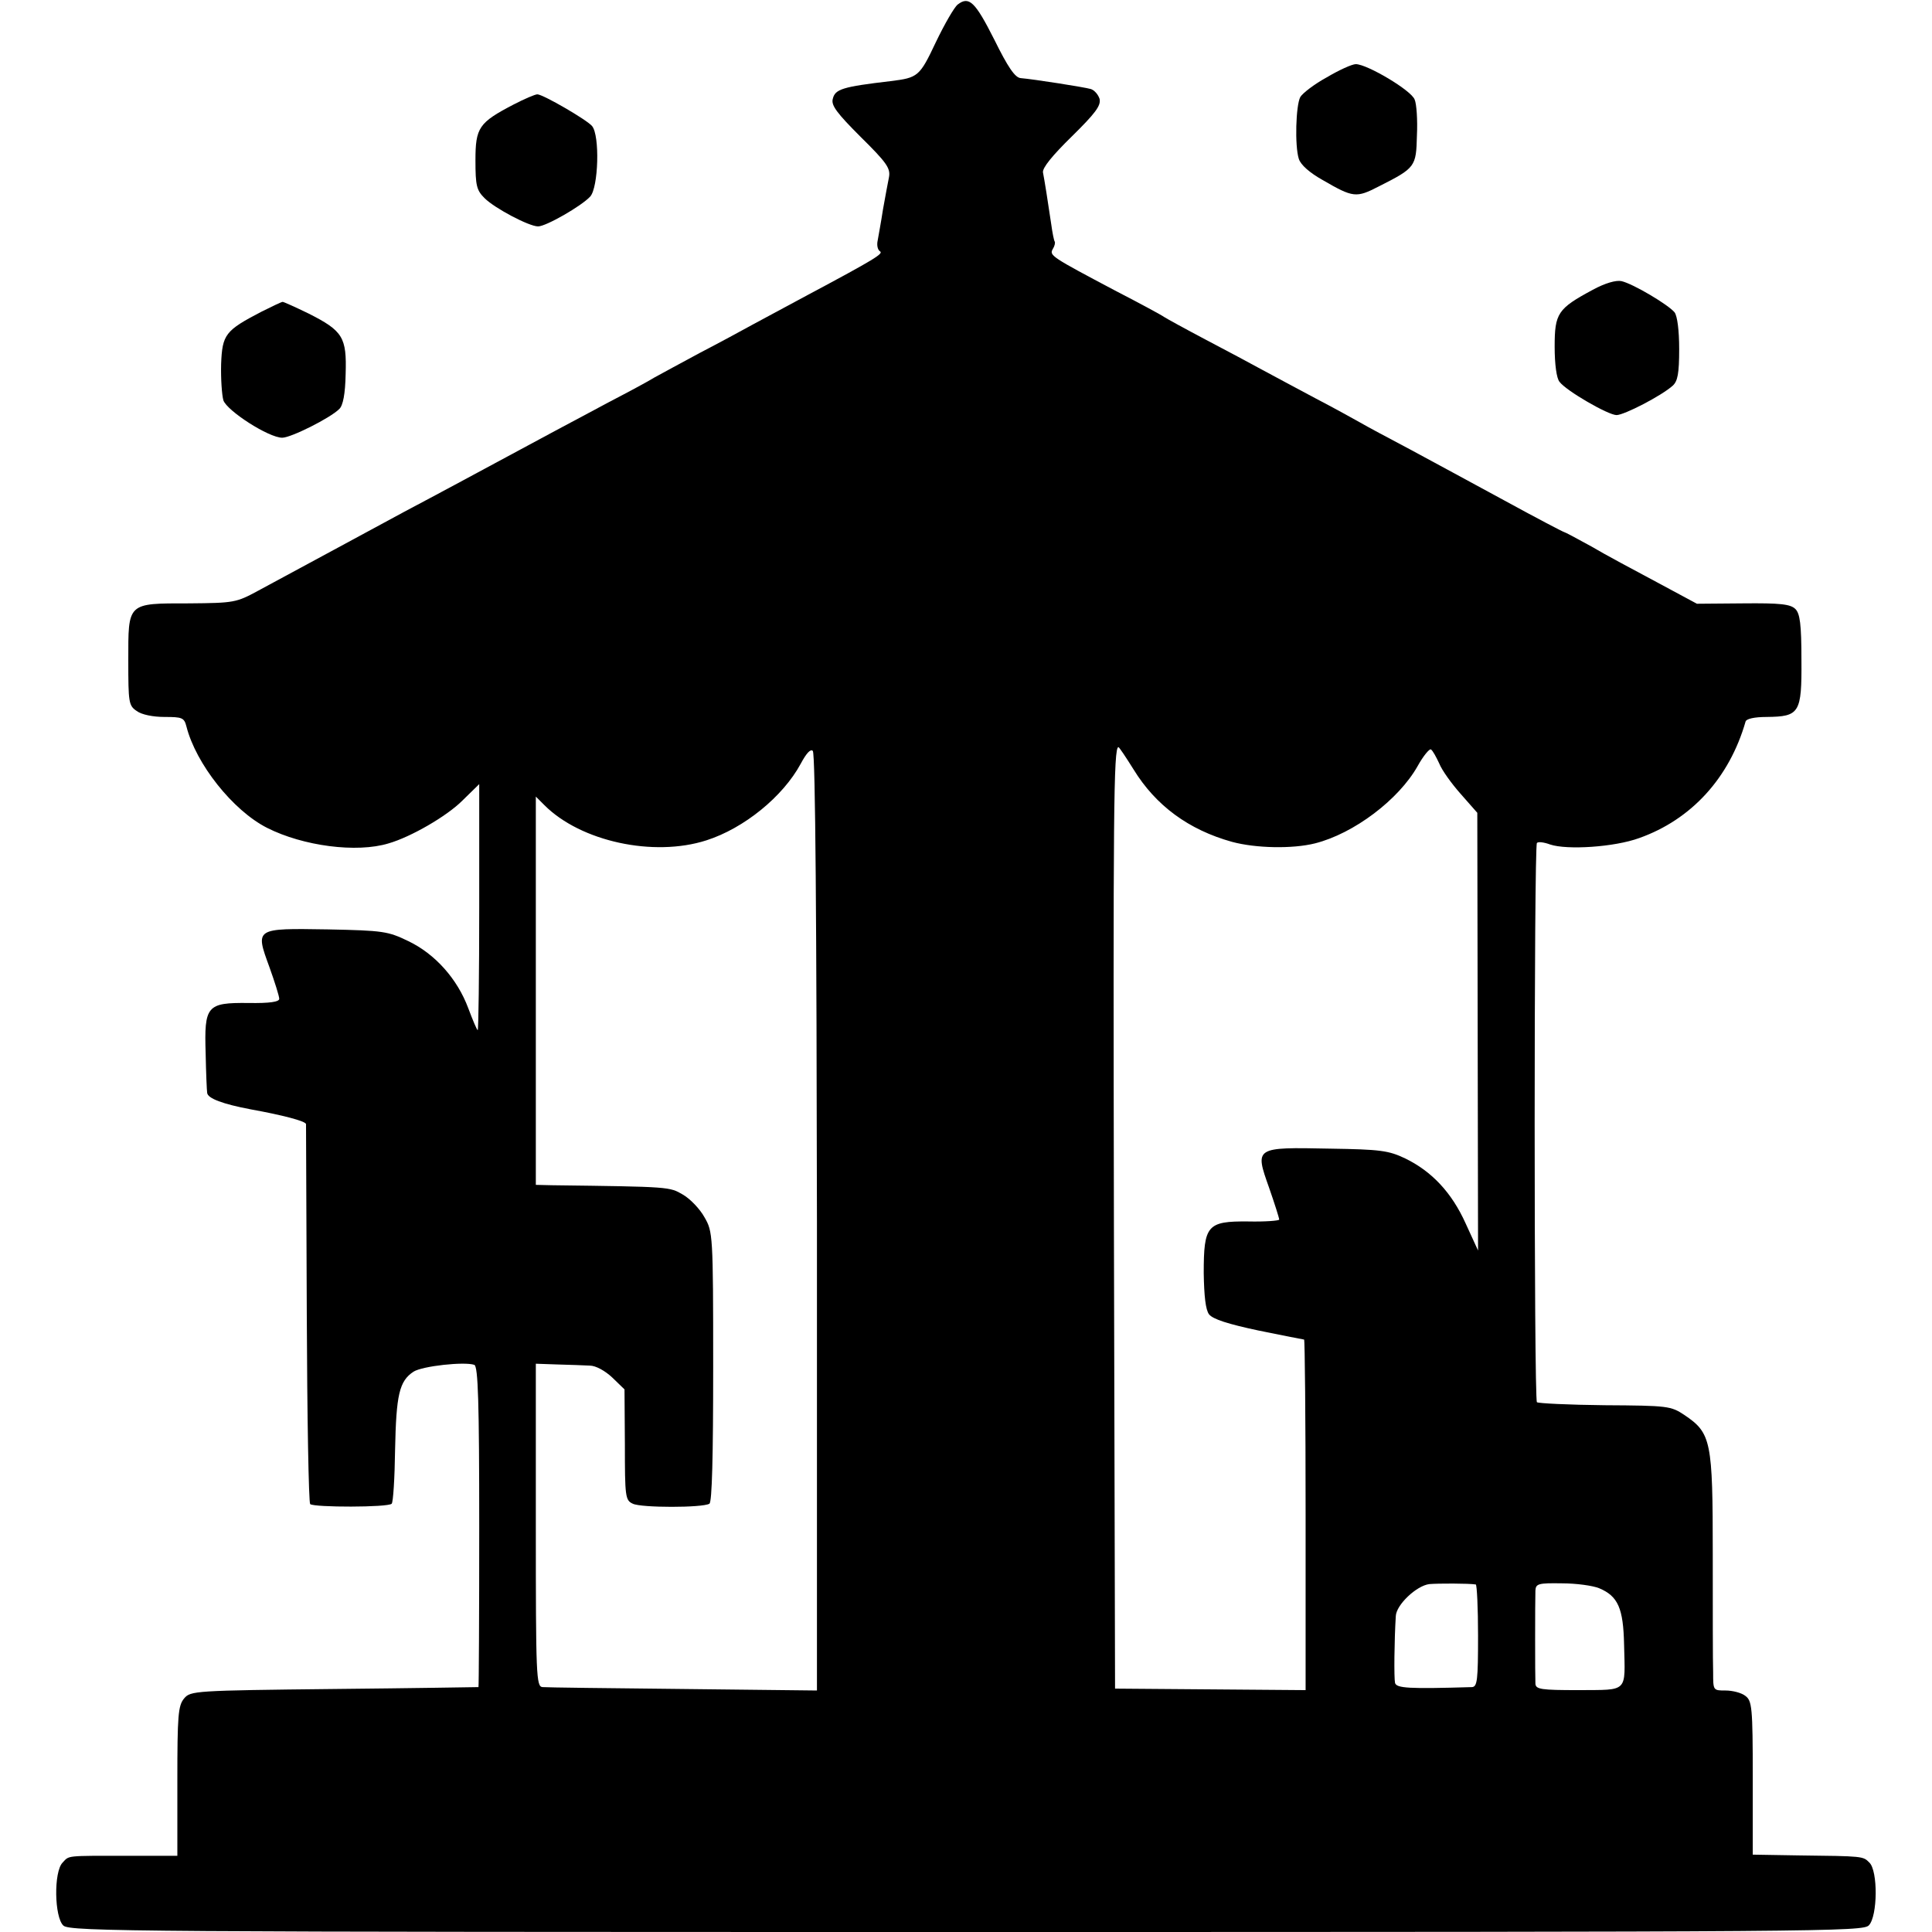
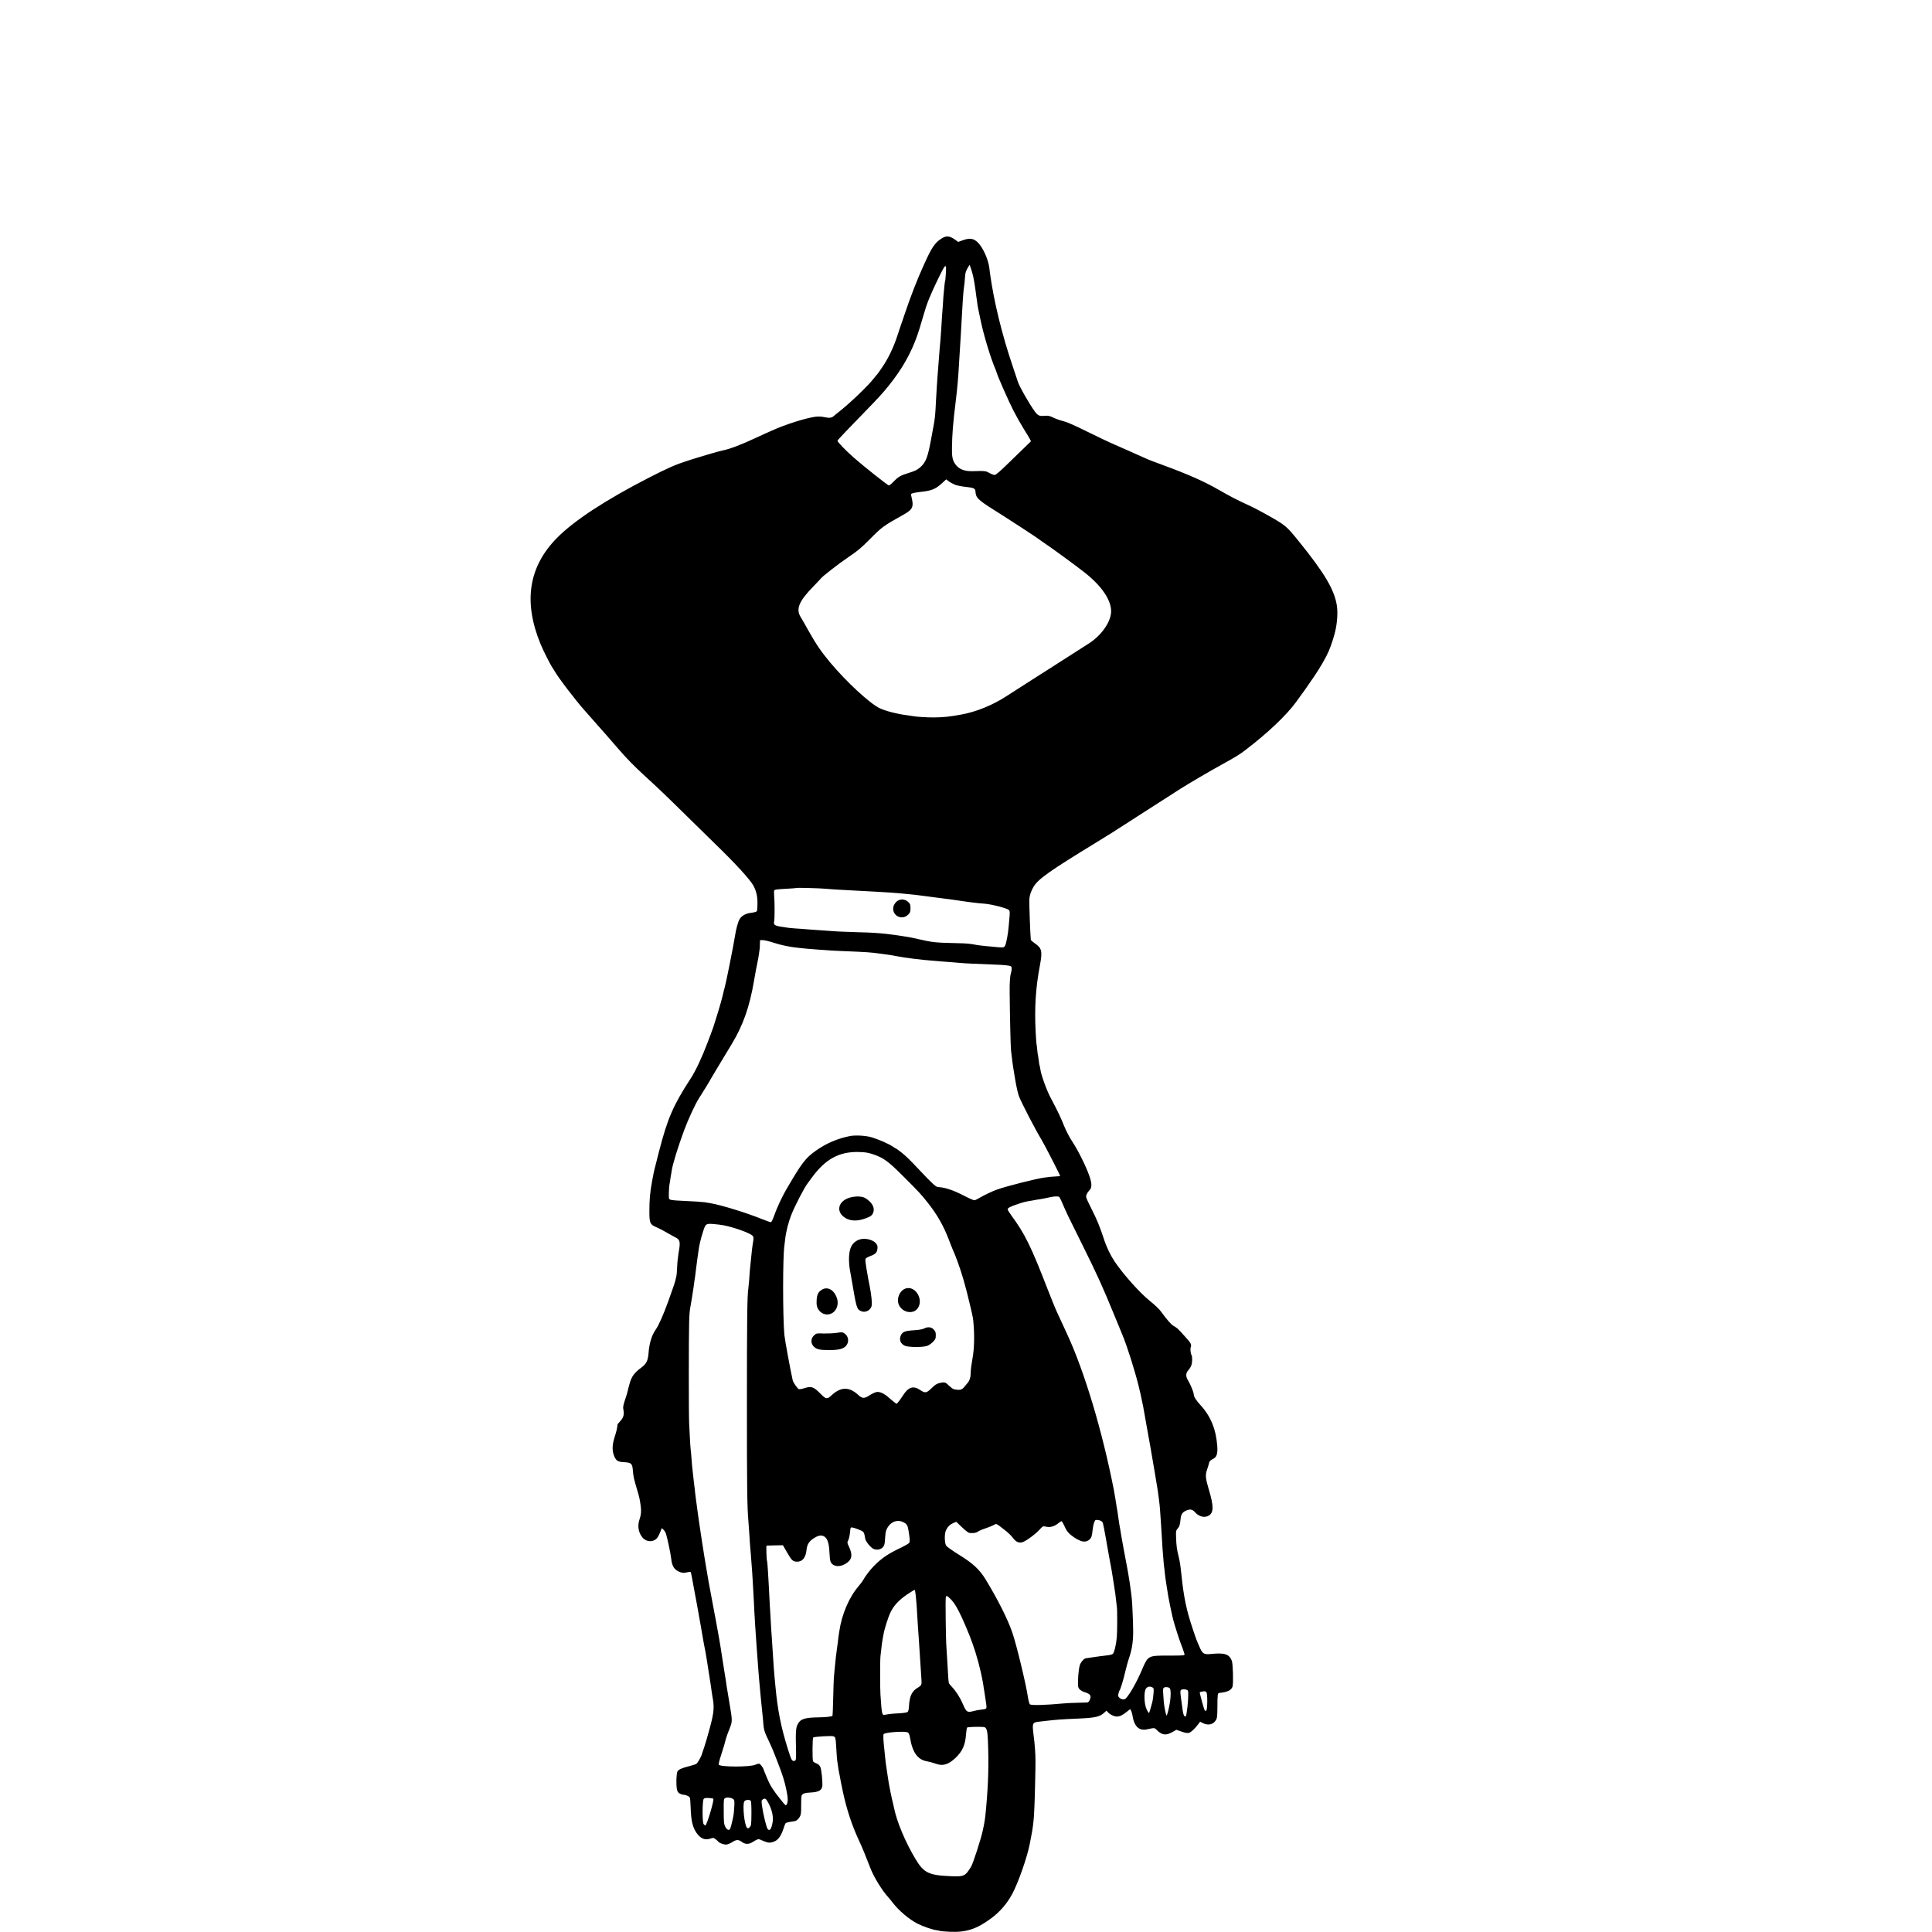
- <svg xmlns="http://www.w3.org/2000/svg" version="1.0" width="512pt" height="512pt" viewBox="0 0 512 512" preserveAspectRatio="xMidYMid meet">
-   <g transform="translate(0,512) scale(0.1,-0.1)" fill="#000000" stroke="none">
-     <path d="M2538 5108 c-9 -7 -35 -52 -58 -100 -43 -91 -47 -94 -120 -103 -127 -15 -147 -21 -153 -47 -5 -17 11 -38 74 -101 69 -68 79 -83 75 -106 -3 -14 -10 -53 -16 -86 -5 -33 -12 -70 -14 -82 -3 -13 0 -25 6 -29 10 -6 -12 -20 -192 -116 -52 -28 -117 -63 -145 -78 -27 -15 -90 -49 -140 -75 -49 -26 -103 -56 -120 -65 -16 -10 -70 -39 -120 -65 -79 -42 -167 -89 -410 -220 -33 -18 -94 -50 -135 -72 -81 -44 -287 -155 -385 -208 -59 -32 -64 -33 -184 -34 -165 0 -161 3 -161 -152 0 -110 1 -119 22 -133 13 -10 44 -16 74 -16 47 0 52 -2 58 -25 25 -99 123 -223 214 -269 95 -48 237 -67 322 -41 59 17 154 72 195 113 l45 44 0 -326 c0 -179 -2 -326 -4 -326 -2 0 -13 26 -25 58 -29 78 -88 144 -159 178 -54 26 -66 28 -213 31 -194 3 -193 4 -155 -100 14 -39 26 -77 26 -84 0 -8 -25 -12 -82 -11 -110 1 -117 -7 -113 -134 1 -51 3 -98 4 -104 1 -15 42 -30 116 -44 83 -15 145 -31 146 -39 0 -3 1 -230 2 -503 1 -273 5 -500 9 -504 10 -9 207 -9 216 1 4 4 8 68 9 143 3 146 11 182 49 207 24 15 135 27 161 18 10 -4 13 -99 13 -429 0 -233 -1 -424 -2 -425 -2 0 -174 -3 -383 -5 -371 -4 -380 -5 -397 -25 -16 -19 -18 -45 -18 -219 l0 -198 -132 0 c-166 0 -154 1 -172 -18 -24 -24 -22 -145 2 -167 17 -16 198 -17 2394 -17 2288 0 2376 1 2391 18 23 25 24 144 1 166 -17 17 -15 17 -189 19 l-120 2 0 203 c0 189 -2 205 -20 218 -10 8 -34 14 -52 14 -33 0 -33 0 -33 48 -1 26 -1 167 -1 313 0 301 -4 321 -75 369 -36 24 -44 25 -211 26 -96 1 -177 5 -180 8 -8 8 -8 1474 0 1482 3 4 19 2 35 -4 45 -15 170 -7 236 17 138 49 239 159 282 309 2 7 23 12 56 12 87 1 93 10 92 151 0 95 -4 123 -16 135 -13 13 -40 16 -139 15 l-122 -1 -106 57 c-58 31 -137 73 -174 95 -38 21 -70 38 -72 38 -2 0 -73 37 -157 83 -84 46 -198 107 -253 137 -55 29 -113 60 -130 70 -16 9 -70 39 -120 65 -49 26 -112 60 -140 75 -27 15 -95 51 -150 80 -55 29 -104 56 -110 60 -5 4 -64 36 -130 70 -168 89 -175 93 -165 110 5 8 7 17 5 20 -2 3 -6 23 -9 45 -9 61 -18 118 -22 138 -2 12 25 45 76 95 63 62 78 82 74 100 -4 12 -14 23 -23 26 -17 5 -151 26 -186 29 -15 1 -34 29 -70 102 -51 101 -67 116 -97 93z m-373 -3228 l0 -1240 -355 4 c-195 2 -363 4 -372 5 -17 1 -18 28 -18 429 l0 428 58 -2 c31 -1 69 -2 85 -3 16 0 41 -14 60 -32 l32 -31 1 -146 c0 -138 1 -148 21 -157 22 -11 185 -11 203 0 7 4 10 126 10 363 0 351 -1 358 -23 396 -12 22 -38 49 -57 60 -36 21 -33 21 -347 25 l-43 1 0 515 0 514 23 -23 c96 -96 289 -138 429 -93 100 32 203 116 250 203 15 28 26 40 32 34 7 -7 10 -459 11 -1250z m839 1201 c59 -96 146 -160 261 -192 63 -17 160 -19 220 -4 103 26 222 116 272 205 15 27 31 46 35 44 5 -3 14 -20 22 -37 7 -18 33 -54 57 -81 l44 -50 1 -580 1 -580 -33 72 c-37 82 -90 138 -160 172 -44 21 -66 24 -200 26 -199 4 -199 4 -161 -103 15 -43 27 -81 27 -85 0 -3 -37 -6 -82 -5 -109 1 -118 -10 -118 -137 1 -61 5 -97 14 -109 10 -13 51 -26 131 -43 65 -13 119 -24 121 -24 2 0 4 -209 4 -464 l0 -465 -252 2 -253 2 -3 1225 c-2 1096 -1 1270 12 1270 2 0 20 -27 40 -59z m907 -2160 c3 -1 6 -62 6 -136 0 -117 -2 -135 -16 -136 -168 -5 -200 -3 -204 11 -3 13 -2 113 2 177 1 30 55 81 89 85 23 2 104 2 123 -1z m327 -10 c50 -21 64 -53 66 -150 3 -128 12 -119 -120 -120 -100 0 -114 2 -115 17 -1 19 -1 215 0 247 1 18 8 20 70 19 38 0 82 -6 99 -13z" />
-     <path d="M3516 4915 c-33 -18 -64 -42 -70 -52 -12 -22 -15 -130 -4 -164 5 -16 29 -37 63 -56 81 -47 89 -48 149 -17 97 49 99 52 101 135 2 41 -1 84 -6 95 -8 24 -126 94 -156 94 -10 0 -45 -16 -77 -35z" />
-     <path d="M1361 4843 c-92 -48 -101 -61 -101 -148 0 -67 3 -79 24 -100 27 -27 118 -75 142 -75 21 0 115 54 138 79 22 24 26 162 5 187 -13 16 -130 84 -145 84 -6 0 -34 -12 -63 -27z" />
-     <path d="M4221 4352 c-93 -50 -101 -62 -101 -151 0 -46 5 -84 13 -93 18 -24 129 -88 151 -88 20 0 119 51 149 78 13 12 17 32 17 97 0 50 -5 87 -12 97 -16 20 -110 76 -141 83 -14 3 -43 -5 -76 -23z" />
-     <path d="M693 4294 c-96 -50 -104 -60 -107 -139 -1 -39 2 -82 6 -96 10 -28 120 -99 156 -99 23 0 127 52 151 76 10 9 16 40 17 93 3 97 -7 114 -98 160 -35 17 -66 31 -69 31 -3 0 -28 -12 -56 -26z" />
+ <svg xmlns="http://www.w3.org/2000/svg" version="1.0" width="2575pt" height="2575pt" viewBox="0 0 2575 2575" preserveAspectRatio="xMidYMid meet">
+   <g transform="translate(0,2575) scale(0.1,-0.1)" fill="#000000" stroke="none">
+     <path d="M12549 22571 c-91 -58 -130 -117 -237 -354 -87 -190 -175 -418 -254 -652 -22 -66 -43 -129 -48 -140 -4 -11 -27 -78 -50 -150 -49 -153 -123 -306 -205 -425 -32 -47 -61 -87 -64 -90 -3 -3 -24 -27 -46 -55 -81 -103 -309 -321 -455 -437 -30 -23 -64 -51 -75 -61 -29 -27 -60 -31 -126 -17 -35 8 -82 10 -117 6 -123 -14 -411 -105 -589 -187 -24 -10 -62 -28 -85 -38 -24 -11 -83 -38 -133 -61 -185 -87 -347 -148 -435 -164 -36 -6 -313 -87 -460 -135 -164 -52 -264 -96 -522 -228 -575 -295 -1001 -574 -1227 -805 -377 -385 -448 -850 -216 -1413 35 -86 135 -283 159 -315 6 -8 17 -26 25 -40 48 -87 285 -398 404 -530 18 -19 61 -69 97 -110 36 -41 67 -77 70 -80 17 -17 174 -196 285 -325 95 -111 216 -235 331 -340 212 -194 280 -259 585 -559 157 -155 321 -315 365 -358 269 -260 472 -481 516 -563 49 -92 62 -179 49 -326 -1 -20 -18 -27 -80 -35 -72 -8 -128 -40 -155 -87 -21 -37 -46 -131 -60 -222 -15 -103 -121 -634 -137 -687 -6 -18 -12 -44 -15 -56 -13 -63 -56 -218 -96 -342 -17 -52 -31 -99 -33 -105 -2 -10 -8 -26 -28 -80 -7 -16 -12 -32 -13 -35 0 -3 -6 -18 -13 -35 -6 -16 -21 -55 -32 -85 -72 -191 -159 -376 -224 -475 -231 -355 -306 -526 -421 -970 -59 -231 -70 -274 -77 -315 -3 -14 -10 -54 -17 -90 -26 -142 -35 -238 -35 -392 0 -163 7 -178 101 -218 33 -14 93 -45 134 -70 41 -24 92 -52 112 -62 63 -31 69 -60 42 -208 -8 -47 -17 -131 -19 -188 -2 -57 -7 -112 -10 -122 -3 -10 -8 -28 -10 -41 -7 -35 -22 -81 -97 -289 -67 -186 -128 -323 -169 -382 -52 -72 -86 -184 -95 -311 -8 -103 -29 -145 -97 -195 -97 -72 -130 -119 -158 -222 -15 -55 -14 -48 -23 -90 -4 -19 -18 -67 -32 -106 -30 -89 -33 -108 -23 -157 9 -54 -4 -96 -46 -140 -19 -20 -35 -40 -35 -45 -2 -37 -16 -100 -37 -162 -32 -98 -36 -171 -14 -238 27 -78 51 -96 136 -100 100 -5 113 -18 120 -112 6 -77 13 -110 59 -264 28 -94 33 -119 45 -204 10 -70 6 -119 -14 -178 -31 -89 -18 -177 37 -245 41 -51 113 -65 167 -33 30 18 47 44 76 118 l15 39 24 -22 c13 -12 28 -38 34 -59 22 -75 62 -269 68 -327 10 -101 44 -152 120 -179 32 -11 51 -12 87 -3 26 6 49 8 52 5 5 -4 18 -72 55 -278 5 -30 19 -102 30 -160 11 -58 22 -118 24 -135 3 -16 14 -82 26 -145 11 -63 22 -126 24 -140 5 -33 27 -150 41 -220 2 -14 7 -41 10 -60 3 -19 7 -46 10 -60 3 -14 7 -41 9 -60 3 -19 14 -93 26 -165 11 -71 23 -148 25 -170 3 -22 7 -51 10 -65 28 -141 22 -212 -35 -423 -28 -104 -62 -221 -76 -260 -14 -40 -26 -77 -28 -82 -5 -31 -60 -127 -77 -136 -11 -5 -52 -18 -93 -29 -101 -25 -142 -44 -157 -71 -15 -29 -19 -175 -7 -234 7 -35 16 -49 38 -60 16 -8 35 -15 42 -15 37 0 87 -22 93 -41 4 -11 8 -69 10 -128 6 -178 25 -261 77 -338 53 -78 115 -104 190 -77 34 12 39 11 65 -9 15 -12 33 -27 38 -34 16 -20 78 -41 109 -37 16 1 52 17 79 34 55 34 79 34 127 -1 41 -31 90 -32 136 -3 83 50 78 49 142 20 69 -30 96 -32 152 -10 50 20 91 76 120 165 11 35 24 70 29 77 4 8 39 17 77 22 60 7 72 13 95 40 34 40 38 61 37 185 -1 55 2 110 6 122 8 26 43 39 116 42 114 5 157 30 161 96 3 60 -13 211 -27 243 -10 24 -25 38 -53 49 -22 9 -42 22 -45 29 -10 26 -8 306 2 316 12 12 246 26 272 16 25 -9 29 -26 35 -143 5 -105 12 -183 20 -225 2 -14 7 -42 9 -64 3 -21 8 -46 10 -55 3 -9 7 -34 11 -56 3 -21 21 -111 40 -200 52 -240 121 -448 220 -660 40 -86 75 -172 145 -352 50 -128 158 -303 246 -398 11 -11 32 -38 49 -60 76 -103 222 -227 332 -283 71 -36 193 -79 249 -87 22 -3 46 -8 54 -11 8 -3 66 -8 128 -11 221 -10 361 36 559 184 113 85 204 191 273 318 80 147 200 490 234 665 2 14 12 61 20 105 9 44 19 103 22 130 3 28 7 61 9 75 7 55 16 248 21 495 7 289 7 344 -1 460 -6 80 -9 110 -20 195 -19 156 -16 164 80 174 33 4 76 9 95 11 131 15 214 21 410 29 239 10 300 24 361 82 l26 24 19 -21 c21 -24 65 -48 97 -55 42 -9 86 7 143 52 l58 45 12 -23 c7 -13 14 -39 17 -58 23 -150 87 -212 194 -189 103 22 99 23 132 -10 70 -69 121 -75 209 -25 l51 29 69 -24 c47 -17 77 -22 97 -17 29 7 78 53 125 115 l25 34 33 -17 c72 -37 142 -23 178 38 16 27 19 52 20 188 0 145 4 172 22 174 111 10 166 37 180 87 12 44 5 304 -10 342 -34 88 -96 109 -272 91 -94 -10 -116 1 -149 72 -46 103 -55 125 -100 262 -84 248 -120 423 -151 723 -15 138 -20 169 -36 237 -25 99 -31 146 -35 256 -3 86 -2 95 20 120 26 30 32 50 40 128 5 60 23 88 68 110 56 26 90 21 123 -18 52 -59 124 -79 182 -48 69 39 71 125 4 347 -46 155 -50 197 -22 274 11 33 23 70 25 83 5 24 13 32 64 60 38 21 52 71 45 163 -16 225 -88 401 -226 550 -58 63 -88 112 -88 143 0 25 -45 135 -75 183 -33 51 -32 98 1 134 15 16 33 44 40 62 16 37 18 116 5 142 -14 25 -19 83 -10 108 12 34 2 53 -81 144 -99 109 -95 105 -145 135 -37 21 -85 76 -170 192 -24 33 -85 92 -152 145 -132 107 -348 348 -465 520 -57 85 -111 196 -148 312 -52 158 -85 239 -166 401 -74 149 -75 152 -61 185 8 19 24 42 35 53 37 32 37 90 2 191 -45 129 -152 345 -226 456 -39 59 -82 141 -110 209 -44 112 -81 190 -183 383 -53 101 -125 300 -135 375 -3 24 -8 46 -10 50 -3 4 -8 35 -11 67 -4 33 -9 62 -10 66 -2 3 -7 39 -11 80 -3 40 -8 76 -10 79 -1 3 -6 69 -10 145 -18 333 -1 598 57 903 34 185 25 225 -68 289 -29 20 -54 41 -54 47 -7 56 -22 467 -20 533 1 53 25 124 58 177 67 105 211 207 833 587 124 76 230 142 236 146 5 4 19 13 30 20 24 14 184 118 282 181 61 40 313 201 572 367 109 69 396 238 555 325 183 101 231 130 315 194 296 226 543 460 672 636 117 160 128 176 241 341 88 130 162 259 198 344 35 85 64 174 85 260 27 114 36 251 22 343 -32 210 -164 434 -507 857 -173 213 -170 211 -461 374 -69 39 -171 91 -228 116 -119 54 -240 116 -372 193 -201 116 -416 211 -760 337 -85 31 -168 63 -185 70 -16 8 -77 35 -135 60 -58 26 -125 56 -150 67 -84 38 -125 56 -200 88 -41 17 -187 87 -325 155 -167 83 -273 130 -320 141 -38 9 -98 30 -132 46 -54 26 -71 30 -120 26 -71 -6 -89 2 -129 55 -75 102 -215 348 -230 406 -2 9 -33 99 -67 201 -142 417 -252 869 -302 1237 -2 15 -6 51 -10 78 -16 115 -84 264 -151 332 -57 56 -107 64 -198 32 l-65 -23 -28 20 c-83 62 -128 67 -194 25z m57 -473 c-3 -49 -7 -92 -10 -96 -3 -6 -11 -73 -22 -202 -1 -19 -5 -75 -8 -125 -4 -49 -8 -115 -11 -145 -2 -30 -7 -104 -10 -165 -4 -60 -8 -123 -10 -140 -2 -16 -7 -66 -10 -110 -3 -44 -8 -102 -10 -130 -6 -66 -13 -160 -21 -270 -3 -49 -7 -110 -9 -135 -2 -25 -6 -101 -10 -170 -9 -190 -13 -236 -35 -350 -11 -58 -22 -116 -24 -130 -49 -274 -74 -340 -152 -409 -38 -33 -68 -48 -148 -73 -115 -35 -142 -51 -208 -119 -25 -27 -53 -49 -61 -49 -14 0 -345 262 -470 373 -106 93 -218 210 -215 223 3 11 125 140 487 512 191 197 347 406 450 602 88 169 132 286 212 567 41 146 87 260 192 476 102 211 114 218 103 65z m368 -48 c8 -36 19 -105 26 -155 6 -49 13 -101 15 -114 3 -13 7 -45 10 -70 6 -47 8 -57 46 -236 41 -196 133 -499 194 -640 7 -16 16 -41 20 -55 17 -57 161 -384 221 -500 35 -69 95 -176 133 -237 38 -60 77 -125 86 -142 l16 -32 -48 -47 c-27 -26 -131 -127 -231 -224 -132 -130 -188 -178 -206 -178 -13 0 -45 12 -71 27 -49 27 -55 28 -230 23 -113 -2 -189 34 -234 111 -27 46 -35 94 -33 199 2 176 14 332 47 595 25 205 37 339 50 575 5 92 9 153 20 325 3 44 7 123 10 175 12 236 25 422 31 455 5 27 15 122 18 176 1 27 13 63 30 92 l29 48 19 -53 c10 -29 25 -82 32 -118z m-242 -2762 c27 -10 93 -23 146 -28 98 -10 121 -21 123 -59 4 -84 32 -112 246 -247 186 -116 593 -382 603 -393 3 -3 32 -24 65 -46 95 -63 420 -300 535 -391 234 -182 365 -376 359 -531 -6 -133 -124 -304 -284 -411 -60 -39 -134 -87 -167 -107 -9 -5 -69 -44 -133 -85 -64 -41 -124 -80 -133 -85 -9 -6 -35 -22 -57 -37 -22 -14 -148 -94 -280 -178 -132 -84 -283 -181 -335 -215 -188 -123 -410 -214 -615 -250 -155 -28 -222 -35 -355 -37 -83 -1 -250 9 -280 17 -8 2 -37 6 -65 10 -138 16 -301 58 -381 96 -134 65 -441 349 -659 609 -122 146 -192 250 -290 425 -43 77 -89 158 -103 180 -67 107 -24 212 167 407 52 54 97 101 100 106 20 29 238 198 365 284 124 83 175 126 286 238 166 168 185 181 446 327 133 74 147 106 109 255 -7 28 -5 30 60 43 17 3 46 7 65 9 145 15 199 37 282 113 l59 54 36 -27 c19 -15 58 -35 85 -46z m-1737 -5383 c22 -2 81 -7 130 -10 202 -11 265 -15 370 -20 61 -3 144 -7 185 -10 41 -2 116 -7 165 -10 50 -3 110 -8 135 -10 25 -3 71 -7 103 -10 83 -7 142 -14 222 -25 77 -10 130 -17 190 -25 90 -10 261 -34 291 -39 18 -3 49 -8 149 -21 85 -11 115 -14 191 -20 92 -7 298 -61 320 -83 13 -12 14 -30 9 -91 -3 -42 -8 -94 -10 -116 -9 -114 -34 -246 -51 -273 -14 -21 -20 -22 -87 -17 -112 9 -259 24 -292 31 -83 16 -133 21 -247 23 -294 6 -342 11 -518 52 -69 16 -141 31 -160 33 -19 3 -48 7 -65 10 -46 8 -187 27 -220 30 -122 12 -194 17 -365 21 -201 6 -294 10 -415 20 -38 3 -104 7 -145 10 -41 3 -102 7 -135 10 -33 3 -96 8 -140 10 -85 6 -89 7 -203 25 -78 13 -94 26 -84 70 8 34 8 259 0 343 -3 37 -2 70 3 73 15 9 42 12 170 19 68 4 126 8 128 10 4 5 325 -4 376 -10z m-686 -719 c106 -35 230 -60 351 -71 36 -4 81 -8 100 -10 19 -2 76 -6 125 -10 50 -3 113 -8 140 -10 28 -3 109 -7 180 -10 363 -15 395 -17 531 -36 43 -6 90 -12 104 -14 14 -1 61 -10 105 -18 121 -24 343 -51 495 -62 36 -3 90 -7 120 -10 30 -3 89 -7 130 -10 41 -3 95 -8 120 -10 48 -5 189 -11 417 -20 169 -6 234 -13 249 -26 11 -9 10 -53 -2 -87 -12 -38 -19 -131 -17 -262 3 -330 12 -709 18 -770 8 -78 27 -224 41 -300 2 -14 8 -52 14 -85 14 -87 36 -185 50 -224 32 -85 222 -452 307 -591 33 -53 243 -463 243 -474 0 -2 -21 -4 -47 -5 -27 -1 -64 -4 -83 -6 -19 -2 -56 -7 -81 -10 -107 -14 -503 -114 -631 -160 -69 -25 -160 -68 -238 -113 -24 -15 -52 -28 -62 -29 -10 -2 -69 24 -131 56 -146 77 -262 116 -358 120 -25 1 -83 55 -244 226 -126 134 -175 182 -237 232 -37 29 -69 53 -72 53 -3 0 -25 13 -48 29 -55 37 -180 92 -278 122 -76 24 -223 32 -295 17 -167 -34 -317 -99 -450 -194 -141 -100 -186 -159 -399 -524 -51 -88 -125 -246 -156 -337 -20 -56 -38 -93 -46 -93 -7 0 -60 19 -116 41 -218 88 -557 192 -698 214 -25 4 -54 9 -65 11 -35 5 -166 14 -295 19 -151 7 -178 11 -184 33 -5 17 0 151 7 187 3 11 8 42 11 68 4 27 9 57 11 67 2 9 6 34 9 55 14 88 85 316 164 530 54 145 151 356 199 429 52 80 153 245 153 250 0 3 95 160 283 471 150 248 238 497 296 840 11 66 23 131 26 145 2 14 9 48 15 75 14 69 17 82 26 145 4 30 8 60 9 65 1 6 3 34 3 63 l2 52 37 0 c20 0 84 -15 142 -34z m1326 -2820 c144 -49 202 -92 410 -300 207 -207 231 -233 321 -347 125 -158 208 -303 281 -493 18 -49 41 -105 49 -125 29 -66 33 -75 63 -156 62 -168 108 -326 171 -595 41 -174 39 -161 47 -265 12 -164 7 -323 -17 -450 -12 -66 -22 -142 -22 -170 0 -70 -13 -115 -44 -150 -14 -16 -34 -39 -43 -51 -31 -40 -62 -46 -139 -29 -12 3 -39 23 -60 43 -48 50 -62 54 -125 40 -42 -10 -63 -23 -112 -71 -68 -66 -84 -68 -154 -21 -90 59 -155 37 -227 -76 -23 -36 -51 -75 -63 -88 l-21 -23 -28 20 c-15 11 -47 38 -72 60 -64 58 -123 85 -167 78 -20 -4 -61 -23 -92 -43 -70 -47 -98 -46 -151 3 -118 110 -230 111 -349 3 -25 -22 -47 -40 -50 -41 -3 0 -15 -2 -25 -4 -13 -2 -39 17 -81 60 -94 95 -122 104 -224 70 -26 -8 -55 -13 -64 -9 -19 7 -76 89 -82 119 -34 153 -105 540 -111 605 -22 256 -22 1045 1 1192 2 13 6 50 10 83 10 95 45 232 82 324 51 127 170 357 215 416 4 6 31 42 60 82 180 245 362 344 618 339 94 -2 129 -8 195 -30z m2478 -565 c4 0 17 -22 29 -48 24 -57 73 -166 93 -208 8 -16 96 -194 195 -395 194 -391 259 -533 420 -925 56 -137 106 -259 111 -270 59 -140 157 -449 213 -670 21 -85 32 -133 62 -280 4 -21 7 -37 25 -140 6 -33 12 -71 15 -85 7 -36 43 -239 50 -279 3 -18 8 -43 10 -55 5 -27 5 -26 54 -316 46 -274 46 -275 54 -345 4 -27 8 -68 11 -90 3 -22 7 -78 10 -125 3 -47 7 -112 10 -145 2 -33 7 -112 11 -175 3 -63 7 -131 9 -150 2 -19 6 -73 10 -120 3 -47 8 -96 10 -110 3 -14 7 -52 10 -85 3 -33 10 -85 15 -115 5 -30 11 -71 14 -90 13 -87 19 -123 42 -235 30 -142 29 -138 44 -195 16 -61 79 -258 94 -295 19 -46 48 -128 53 -150 4 -20 0 -21 -209 -21 -281 0 -276 3 -362 -199 -67 -157 -160 -320 -211 -372 -20 -19 -58 -16 -84 8 -18 17 -21 27 -15 52 3 18 10 37 13 42 17 23 50 132 85 280 13 55 32 120 40 144 41 114 60 228 59 371 0 90 -12 381 -18 430 -2 19 -7 57 -10 85 -6 57 -32 227 -40 265 -3 14 -12 61 -19 105 -8 44 -24 130 -36 190 -11 61 -27 151 -36 200 -8 50 -18 113 -24 140 -5 28 -12 73 -15 100 -3 28 -8 63 -11 78 -3 16 -7 38 -9 50 -3 27 -34 215 -40 242 -154 786 -391 1576 -624 2078 -17 37 -44 95 -60 130 -16 34 -47 101 -69 149 -23 48 -81 192 -131 320 -217 562 -303 737 -482 979 -27 37 -49 73 -49 82 0 17 37 36 140 71 74 24 100 31 170 42 19 3 42 7 50 9 8 2 35 7 60 10 25 3 81 14 125 24 69 15 98 18 138 12z m-4469 -382 c142 -27 355 -104 387 -140 13 -14 15 -28 8 -71 -14 -83 -20 -139 -34 -283 -4 -44 -9 -93 -11 -110 -1 -16 -6 -72 -9 -124 -4 -52 -9 -103 -11 -115 -15 -76 -19 -427 -19 -1531 0 -1110 3 -1385 20 -1570 2 -27 7 -97 11 -155 3 -58 7 -121 9 -140 2 -19 6 -73 10 -120 3 -47 8 -105 10 -130 5 -50 12 -158 20 -295 3 -49 7 -130 10 -180 2 -49 7 -139 10 -200 3 -60 8 -137 10 -170 3 -33 7 -98 10 -145 3 -47 7 -112 10 -145 2 -33 7 -94 10 -135 3 -41 7 -102 10 -135 3 -33 7 -91 10 -130 3 -38 7 -88 10 -110 2 -22 7 -71 10 -110 4 -38 8 -86 10 -105 2 -19 6 -62 10 -95 3 -33 8 -78 10 -100 3 -22 7 -73 10 -114 5 -54 15 -93 39 -145 68 -144 90 -194 148 -346 73 -189 92 -251 118 -372 23 -108 25 -163 6 -196 -12 -23 -14 -22 -83 65 -96 120 -138 185 -173 269 -49 117 -53 129 -54 134 -4 19 -43 70 -55 73 -9 1 -33 -4 -54 -14 -74 -32 -467 -31 -487 1 -4 6 8 60 28 118 36 111 59 191 68 230 2 13 22 67 43 120 45 113 45 107 1 367 -17 105 -33 199 -35 210 -1 11 -6 43 -10 70 -4 28 -9 59 -11 70 -2 11 -9 50 -14 87 -5 36 -17 110 -26 165 -9 54 -17 109 -19 123 -2 14 -7 41 -10 60 -4 19 -8 46 -10 60 -5 29 -42 236 -48 265 -3 11 -7 36 -11 55 -3 19 -8 44 -10 55 -6 29 -64 344 -71 380 -9 54 -36 209 -40 235 -2 14 -11 66 -19 115 -17 102 -25 155 -32 204 -2 19 -6 46 -9 60 -7 41 -23 152 -30 201 -3 25 -10 72 -15 105 -5 33 -12 84 -15 114 -4 30 -8 62 -10 72 -2 10 -6 46 -10 81 -3 35 -7 74 -10 88 -2 14 -7 52 -10 85 -3 33 -8 74 -10 90 -6 43 -14 129 -20 215 -3 41 -7 89 -10 105 -2 17 -7 84 -10 150 -3 66 -8 154 -10 195 -6 93 -6 1181 0 1345 3 110 8 167 19 220 8 39 35 210 41 255 6 46 15 113 20 140 2 8 6 42 9 75 4 33 9 71 11 85 2 14 6 44 9 68 3 23 9 61 12 85 12 98 29 170 66 287 32 100 37 103 137 96 46 -4 107 -11 135 -17z m5055 -3968 c5 -14 21 -96 36 -181 14 -85 35 -202 46 -260 31 -161 38 -202 64 -370 21 -132 23 -151 31 -225 3 -33 8 -71 10 -85 6 -36 6 -323 -1 -400 -8 -98 -34 -206 -53 -223 -11 -10 -47 -18 -92 -22 -41 -4 -115 -14 -165 -22 -49 -8 -96 -15 -103 -15 -25 -2 -70 -55 -81 -94 -17 -65 -27 -188 -22 -275 2 -37 34 -66 97 -86 67 -21 82 -45 59 -98 -10 -25 -21 -35 -37 -36 -13 0 -75 -2 -138 -4 -63 -1 -144 -5 -180 -9 -244 -23 -427 -27 -444 -11 -7 8 -19 51 -26 97 -26 177 -152 697 -208 860 -62 180 -194 442 -356 708 -82 133 -168 213 -356 329 -84 52 -160 106 -169 120 -24 37 -25 164 -1 210 23 45 55 75 100 94 l35 14 77 -73 c55 -52 86 -75 105 -76 58 -3 84 1 111 21 15 10 59 29 97 41 39 13 87 32 107 43 42 23 27 29 149 -65 41 -31 91 -79 111 -107 44 -59 88 -74 142 -49 59 28 164 108 210 159 42 47 48 50 78 43 66 -16 123 0 182 51 16 13 33 22 38 19 4 -3 21 -33 37 -68 30 -68 58 -99 123 -144 103 -69 163 -76 213 -27 24 24 29 44 39 135 7 59 23 112 37 120 6 4 28 3 49 -2 28 -7 41 -18 49 -37z m-2664 13 c50 -23 63 -43 74 -114 18 -115 20 -143 10 -162 -5 -10 -58 -40 -116 -68 -161 -76 -250 -136 -349 -235 -54 -54 -121 -141 -147 -190 -8 -16 -39 -57 -67 -90 -126 -148 -222 -375 -255 -605 -11 -71 -12 -82 -19 -145 -4 -33 -9 -69 -11 -80 -6 -32 -21 -161 -31 -275 -4 -41 -8 -91 -10 -110 -2 -19 -6 -140 -9 -269 -3 -129 -7 -236 -9 -239 -12 -11 -86 -20 -183 -21 -193 -3 -247 -22 -283 -96 -24 -49 -27 -106 -20 -362 2 -108 -1 -123 -29 -123 -27 0 -34 13 -79 155 -93 295 -138 523 -167 840 -3 33 -8 85 -11 115 -3 30 -7 84 -10 120 -2 36 -6 90 -8 120 -2 30 -7 105 -11 165 -3 61 -8 130 -10 155 -3 25 -7 101 -11 170 -3 69 -7 141 -9 160 -2 19 -7 98 -10 175 -4 77 -8 163 -10 190 -2 28 -7 104 -10 170 -4 66 -9 123 -11 127 -8 13 -14 208 -7 208 5 1 55 2 113 3 l105 2 50 -87 c66 -116 83 -132 139 -132 72 -1 115 53 126 160 8 70 33 110 93 150 54 35 91 45 127 33 54 -19 80 -86 85 -221 2 -51 8 -105 14 -120 25 -66 115 -81 196 -33 90 52 104 116 51 229 -26 54 -26 57 -10 88 9 17 19 63 23 102 6 69 7 71 31 67 14 -1 53 -14 87 -28 56 -22 64 -29 73 -61 5 -21 10 -44 10 -52 0 -37 78 -134 119 -147 48 -16 98 -3 125 34 14 19 20 47 22 107 2 44 9 95 16 111 41 103 137 150 223 109z m170 -976 c3 -40 8 -91 10 -113 2 -22 7 -92 10 -155 4 -63 8 -135 10 -160 2 -25 6 -88 10 -140 9 -151 14 -227 31 -475 3 -49 6 -92 6 -95 4 -50 -4 -67 -42 -89 -83 -46 -116 -111 -124 -240 -2 -43 -9 -79 -17 -87 -9 -8 -49 -15 -111 -19 -88 -4 -124 -8 -196 -20 -37 -6 -39 4 -57 265 -6 85 -6 464 0 515 17 158 23 201 30 235 3 14 8 40 11 59 12 72 63 231 94 294 44 90 111 161 219 235 51 34 96 62 101 62 4 0 11 -33 15 -72z m464 -50 c51 -51 91 -117 155 -256 75 -166 131 -308 175 -447 60 -193 97 -358 125 -560 4 -22 11 -73 17 -113 8 -50 9 -76 2 -83 -6 -6 -35 -13 -64 -15 -30 -3 -80 -12 -111 -21 -76 -20 -89 -11 -133 91 -38 89 -90 171 -144 229 -20 21 -39 44 -42 50 -7 12 -13 93 -25 322 -3 66 -8 140 -10 165 -8 88 -15 646 -8 663 9 24 15 22 63 -25z m2691 -1178 c17 -9 19 -19 15 -71 -6 -71 -12 -113 -25 -154 -5 -16 -14 -49 -20 -72 -6 -24 -14 -43 -19 -43 -4 0 -18 24 -31 53 -31 69 -36 227 -7 270 19 29 53 35 87 17z m232 -13 c13 -20 14 -84 4 -166 -8 -65 -36 -183 -46 -194 -4 -5 -12 18 -18 50 -17 86 -20 109 -27 215 -6 86 -5 97 11 106 21 12 66 5 76 -11z m240 -29 c12 -18 2 -192 -17 -303 -8 -48 -11 -51 -29 -36 -13 11 -21 49 -32 141 -2 19 -6 49 -9 65 -15 107 -16 127 -6 139 14 17 81 12 93 -6z m246 -20 c18 -18 16 -232 -1 -247 -11 -8 -16 -5 -25 14 -10 22 -62 214 -62 229 0 5 30 12 61 15 8 0 20 -4 27 -11z m-2966 -466 c37 -4 50 -46 55 -179 13 -304 6 -564 -23 -888 -12 -142 -20 -198 -46 -315 -23 -109 -129 -436 -154 -477 -80 -131 -94 -137 -276 -129 -290 12 -355 44 -465 227 -136 225 -252 503 -288 687 -1 9 -8 35 -13 57 -19 71 -57 261 -68 345 -3 25 -7 52 -9 60 -3 19 -13 85 -19 130 -3 19 -7 64 -11 100 -3 36 -8 81 -10 100 -11 93 -15 176 -8 187 18 26 294 44 326 21 10 -8 21 -36 27 -72 31 -195 104 -293 230 -312 25 -4 72 -17 105 -29 101 -37 172 -17 272 77 90 86 129 173 138 310 4 45 10 87 15 93 7 8 161 13 222 7z m-3336 -963 c13 -11 15 -29 10 -106 -6 -93 -8 -108 -28 -193 -23 -99 -29 -111 -51 -108 -14 2 -29 18 -41 42 -17 34 -20 63 -20 205 -1 163 -1 165 22 177 26 13 83 4 108 -17z m-269 7 c15 -15 -87 -356 -106 -356 -5 0 -15 8 -23 18 -19 22 -18 312 1 336 9 11 28 14 67 12 30 -2 58 -6 61 -10z m740 -68 c44 -85 62 -175 51 -242 -16 -96 -39 -126 -67 -93 -15 19 -57 187 -72 291 -12 84 -12 89 7 103 31 22 46 12 81 -59z m-240 40 c5 -7 9 -83 8 -171 -1 -148 -3 -159 -23 -180 -19 -19 -24 -20 -36 -7 -35 36 -62 301 -36 350 12 23 71 28 87 8z" />
+     <path d="M11951 13735 c-16 -14 -34 -40 -40 -58 -39 -120 104 -206 194 -117 26 26 30 38 30 85 0 49 -4 59 -32 85 -43 40 -107 42 -152 5z" />
+     <path d="M11345 9793 c-181 -41 -217 -205 -62 -285 61 -30 135 -33 219 -8 79 24 114 43 129 72 37 70 2 147 -97 209 -40 24 -113 29 -189 12z" />
+     <path d="M11440 9224 c-81 -35 -119 -104 -124 -227 -2 -44 2 -114 9 -156 16 -86 24 -135 30 -171 60 -353 64 -368 119 -394 54 -26 122 4 142 63 10 32 0 144 -25 271 -7 30 -14 69 -17 85 -3 17 -14 81 -25 143 -11 62 -18 121 -14 131 3 11 29 27 64 40 71 26 90 46 96 100 3 33 -1 47 -21 70 -45 54 -161 77 -234 45z" />
+     <path d="M12082 8580 c-89 -20 -142 -143 -98 -229 52 -100 192 -120 249 -36 77 113 -26 292 -151 265z" />
+     <path d="M10955 8561 c-50 -30 -68 -67 -71 -147 -2 -57 2 -78 19 -109 58 -102 195 -98 245 7 25 54 22 114 -10 176 -43 83 -118 113 -183 73z" />
+     <path d="M12315 8043 c-18 -10 -70 -19 -137 -23 -120 -8 -151 -21 -173 -73 -23 -54 -2 -107 53 -133 43 -20 222 -23 290 -5 50 14 121 79 123 114 5 60 -1 81 -27 108 -32 34 -80 38 -129 12z" />
+     <path d="M11145 7985 c-39 -6 -114 -9 -167 -8 -94 4 -98 3 -127 -24 -46 -42 -48 -107 -6 -149 38 -39 79 -48 205 -48 141 0 203 18 236 70 27 41 23 99 -11 134 -35 36 -45 38 -130 25z" />
  </g>
</svg>
